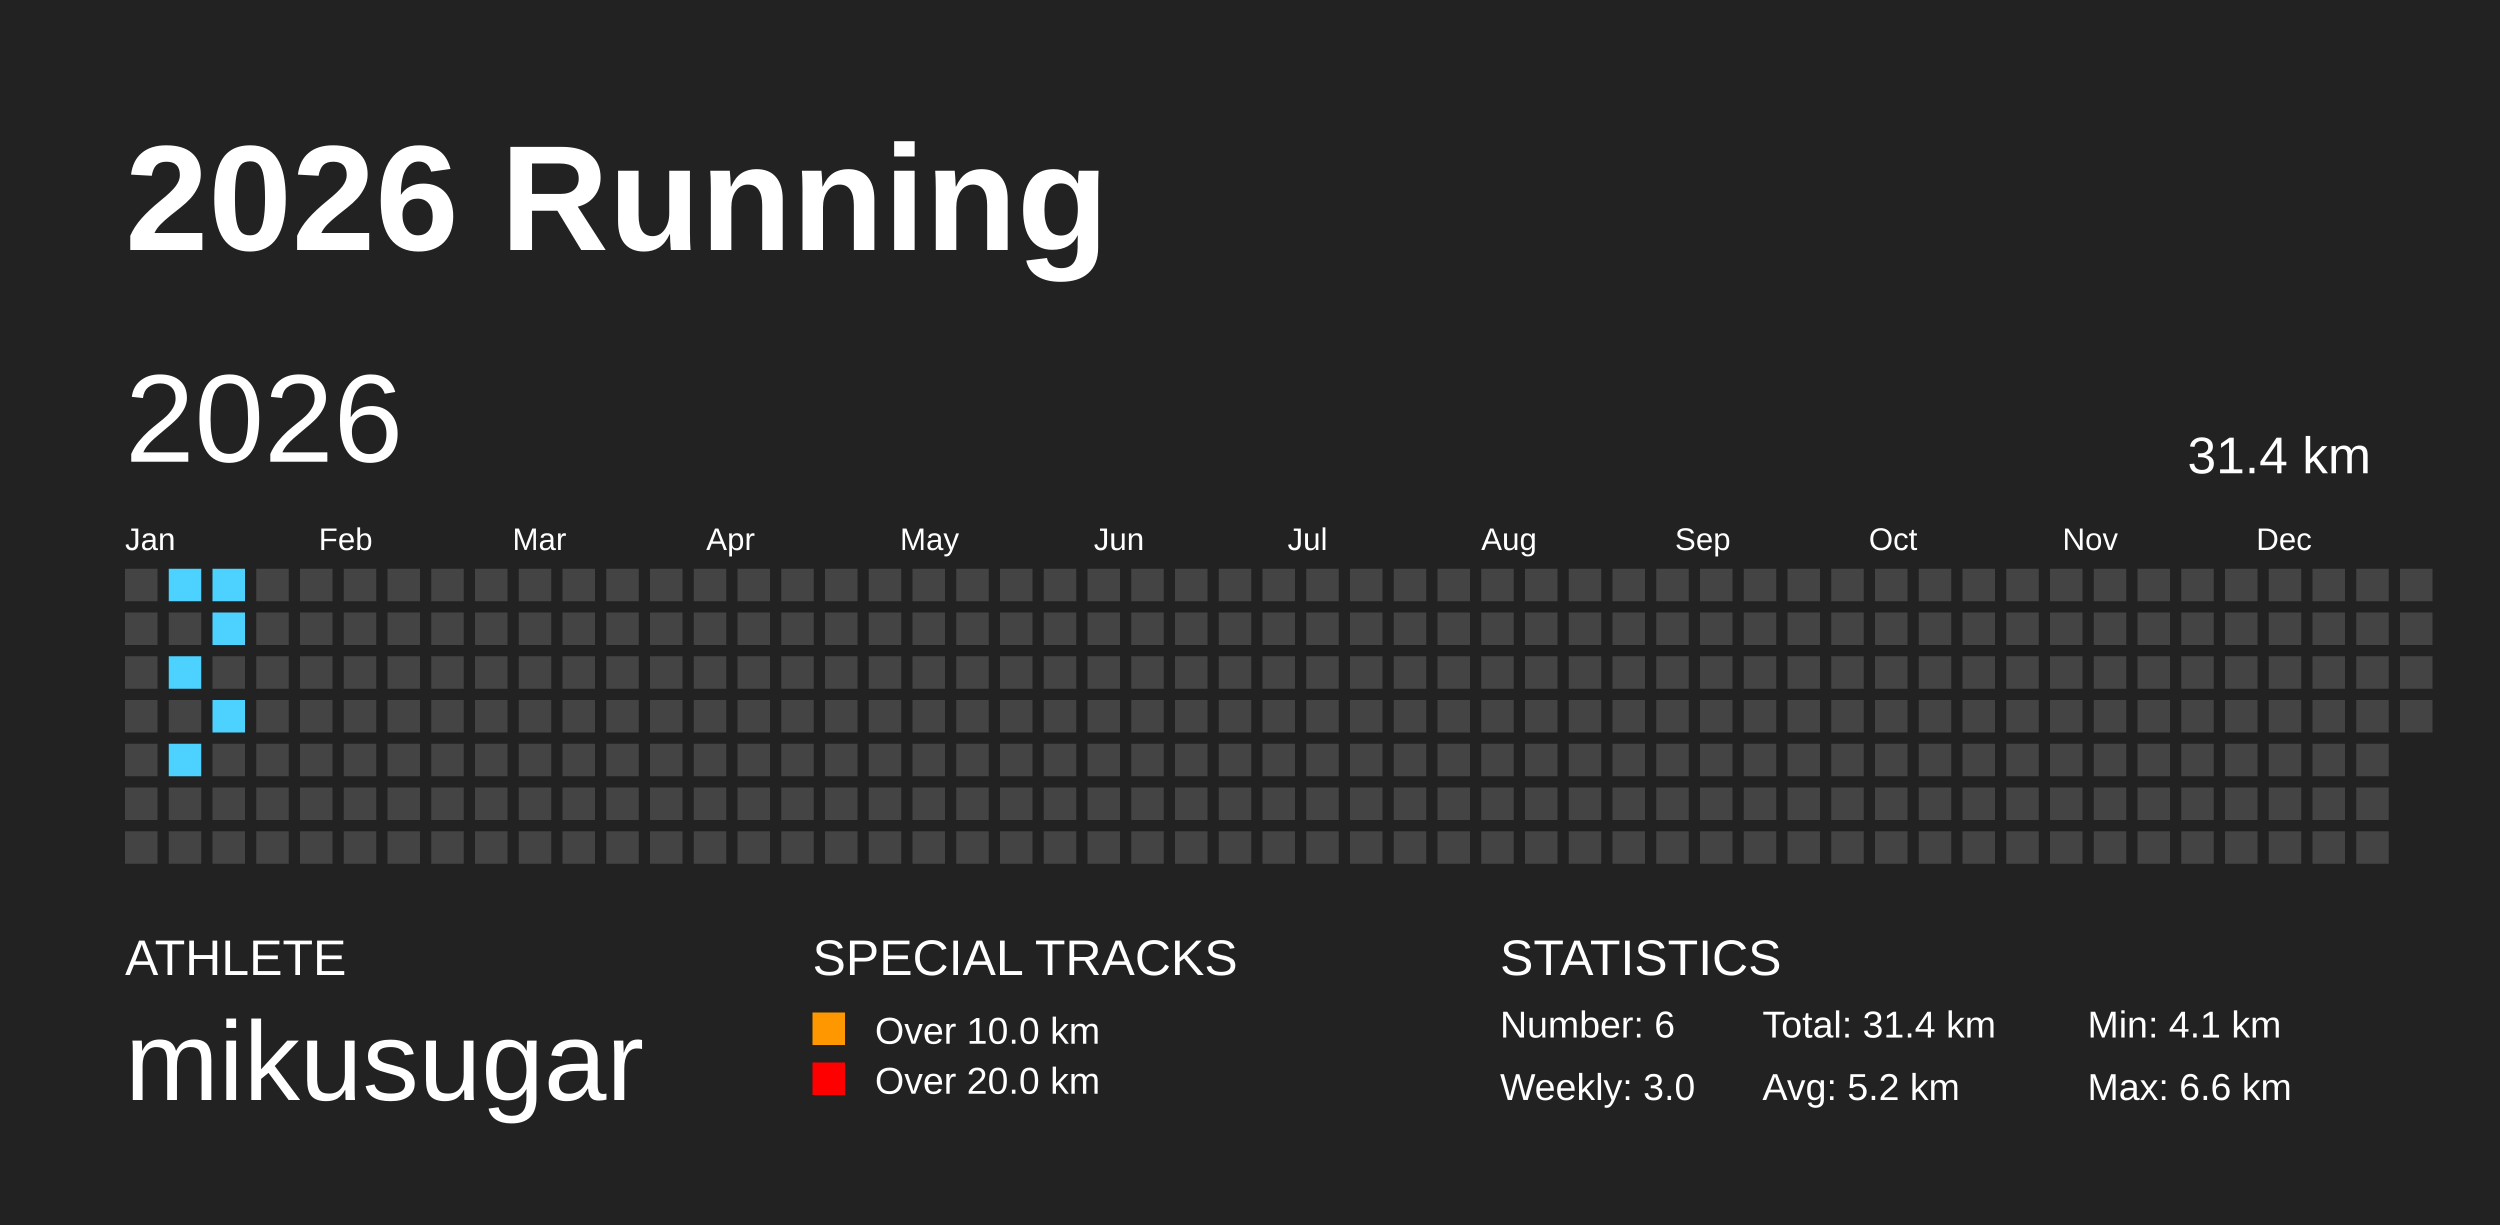
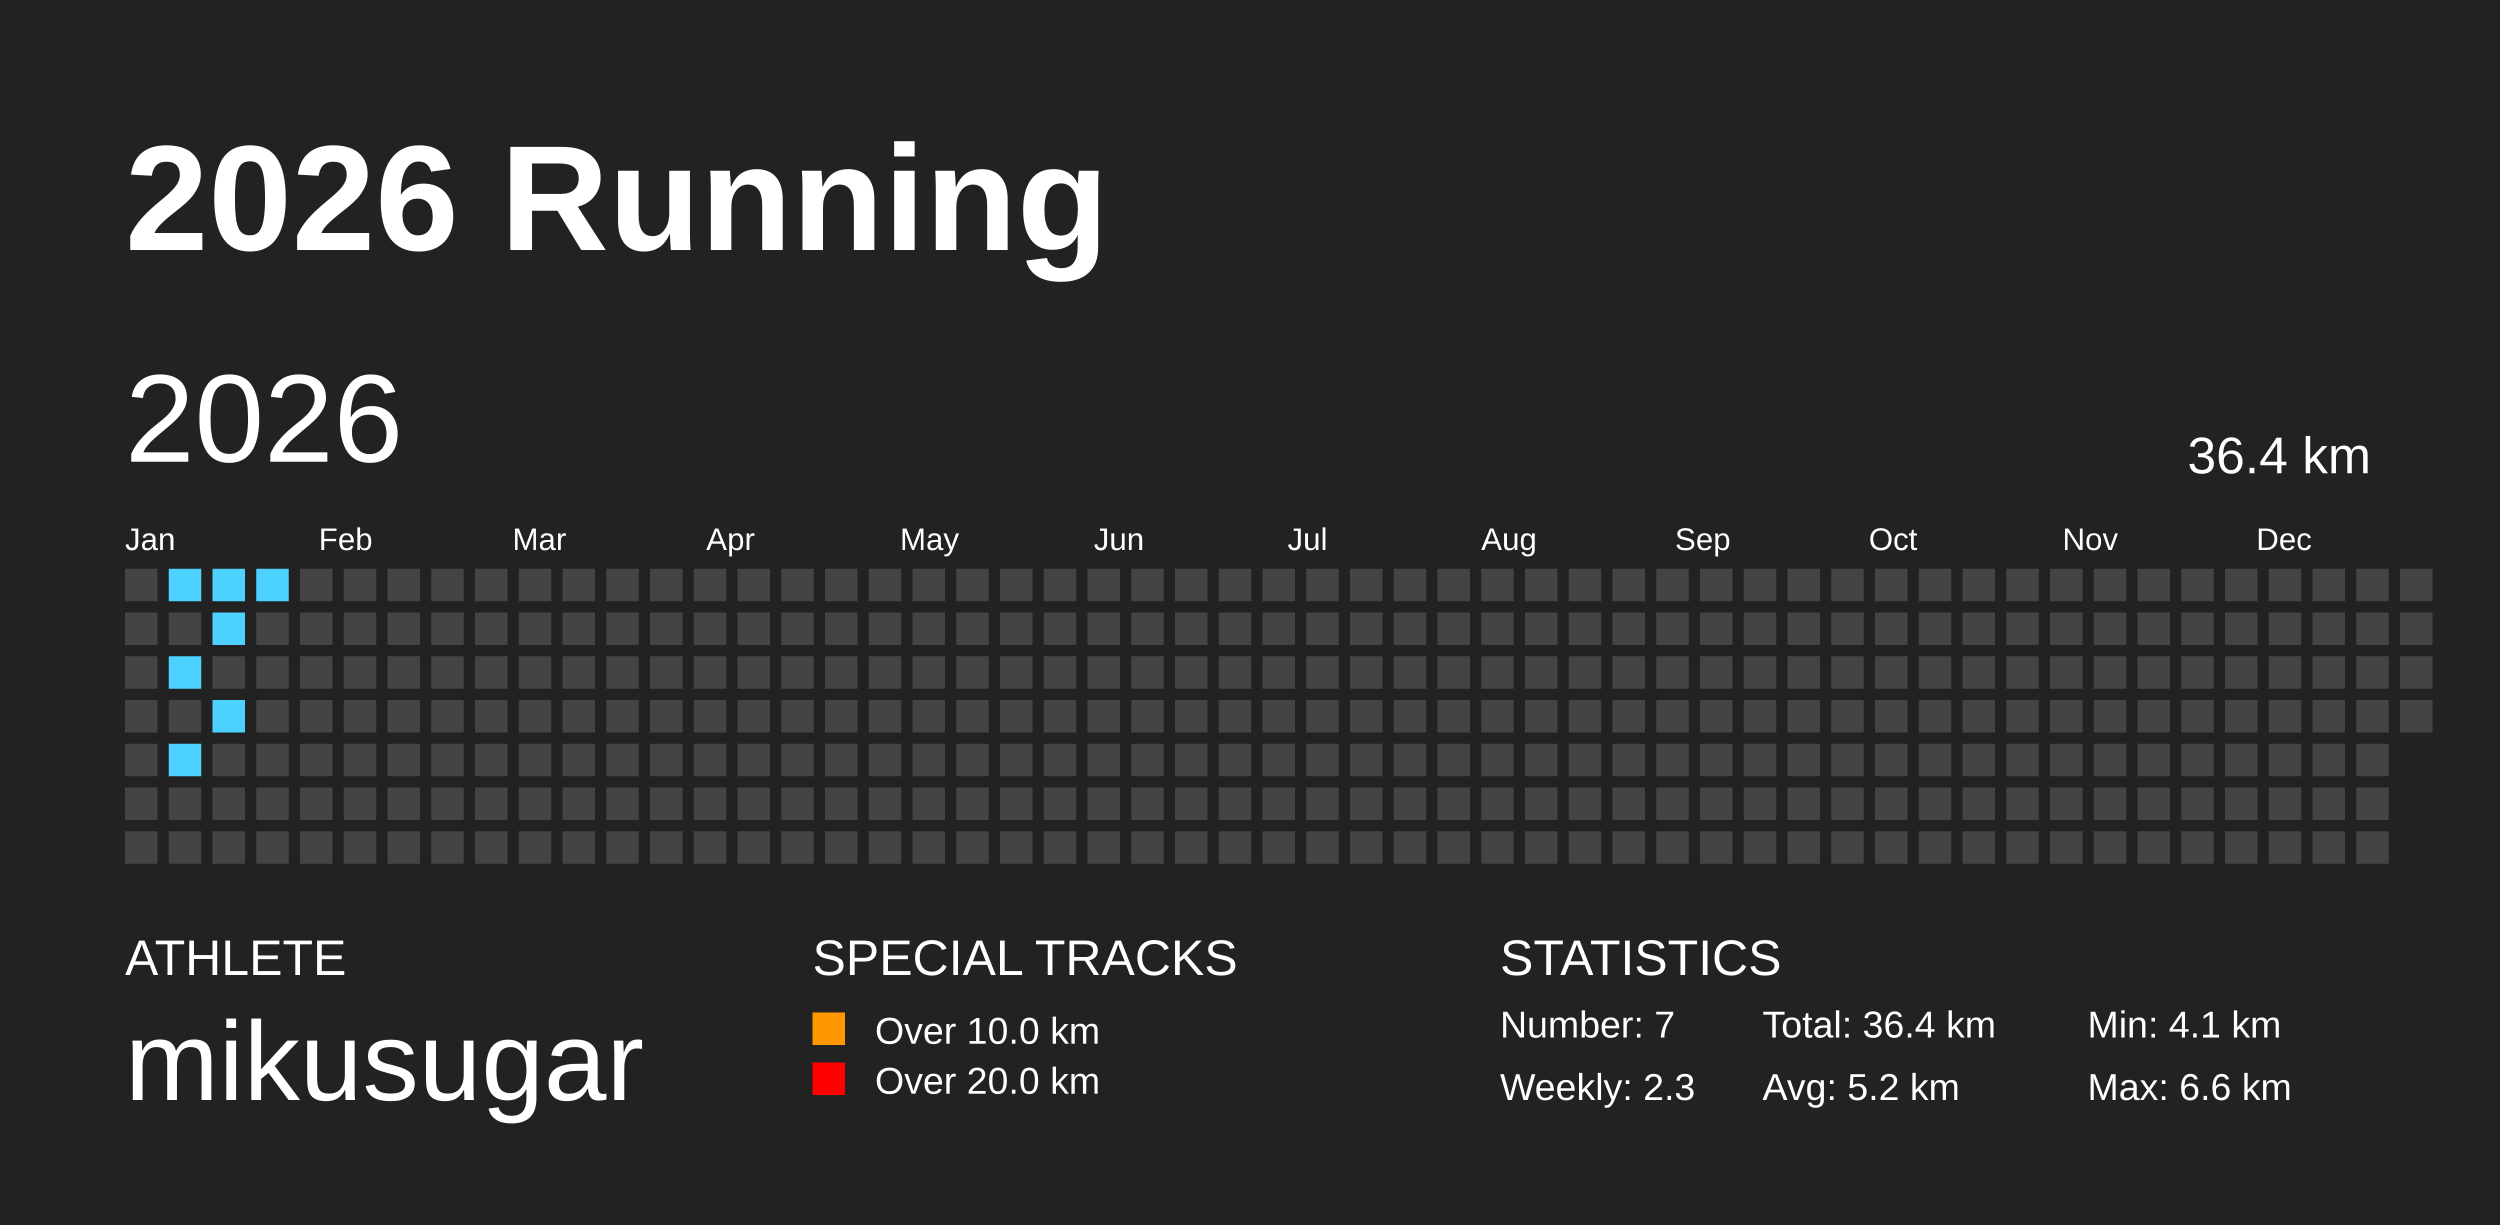
<svg xmlns="http://www.w3.org/2000/svg" baseProfile="full" height="98mm" version="1.1" viewBox="0,0,200,98" width="200mm">
  <defs />
  <rect fill="#222222" height="98" width="200" x="0" y="0" />
  <text fill="#FFFFFF" style="font-size:12px; font-family:Arial; font-weight:bold;" x="10" y="20">2026 Running</text>
  <text fill="#FFFFFF" style="font-size:4px; font-family:Arial" x="10" y="78">ATHLETE</text>
  <text fill="#FFFFFF" style="font-size:9px; font-family:Arial" x="10" y="88">mikusugar</text>
  <text fill="#FFFFFF" style="font-size:4px; font-family:Arial" x="65" y="78">SPECIAL TRACKS</text>
  <rect fill="#ff9800" height="2.6" width="2.6" x="65" y="81" />
  <text fill="#FFFFFF" style="font-size:3px; font-family:Arial" x="70" y="83.5">Over 10.0 km</text>
  <rect fill="red" height="2.6" width="2.6" x="65" y="85" />
  <text fill="#FFFFFF" style="font-size:3px; font-family:Arial" x="70" y="87.5">Over 20.0 km</text>
  <text fill="#FFFFFF" style="font-size:4px; font-family:Arial" x="120" y="78">STATISTICS</text>
-   <text fill="#FFFFFF" style="font-size:3px; font-family:Arial" x="120" y="83">Number: 6</text>
-   <text fill="#FFFFFF" style="font-size:3px; font-family:Arial" x="120" y="88">Weekly: 3.0</text>
-   <text fill="#FFFFFF" style="font-size:3px; font-family:Arial" x="141" y="83">Total: 31.4 km</text>
+   <text fill="#FFFFFF" style="font-size:3px; font-family:Arial" x="120" y="83">Number: 7</text>
+   <text fill="#FFFFFF" style="font-size:3px; font-family:Arial" x="120" y="88">Weekly: 2.3</text>
+   <text fill="#FFFFFF" style="font-size:3px; font-family:Arial" x="141" y="83">Total: 36.4 km</text>
  <text fill="#FFFFFF" style="font-size:3px; font-family:Arial" x="141" y="88">Avg: 5.2 km</text>
  <text fill="#FFFFFF" style="font-size:3px; font-family:Arial" x="167" y="83">Min: 4.1 km</text>
  <text fill="#FFFFFF" style="font-size:3px; font-family:Arial" x="167" y="88">Max: 6.6 km</text>
  <text dominant-baseline="hanging" fill="#FFFFFF" style="font-size:10.0px; font-family:Arial;" x="10" y="30">2026</text>
-   <text dominant-baseline="hanging" fill="#FFFFFF" style="font-size:4.125px; font-family:Arial;" x="175" y="35">31.4 km</text>
+   <text dominant-baseline="hanging" fill="#FFFFFF" style="font-size:4.125px; font-family:Arial;" x="175" y="35">36.4 km</text>
  <text fill="#FFFFFF" style="font-size:2.5px; font-family:Arial" x="10.0" y="44">Jan</text>
  <text fill="#FFFFFF" style="font-size:2.5px; font-family:Arial" x="25.5" y="44">Feb</text>
  <text fill="#FFFFFF" style="font-size:2.5px; font-family:Arial" x="41.0" y="44">Mar</text>
  <text fill="#FFFFFF" style="font-size:2.5px; font-family:Arial" x="56.5" y="44">Apr</text>
  <text fill="#FFFFFF" style="font-size:2.5px; font-family:Arial" x="72.0" y="44">May</text>
  <text fill="#FFFFFF" style="font-size:2.5px; font-family:Arial" x="87.5" y="44">Jun</text>
  <text fill="#FFFFFF" style="font-size:2.5px; font-family:Arial" x="103.0" y="44">Jul</text>
  <text fill="#FFFFFF" style="font-size:2.5px; font-family:Arial" x="118.5" y="44">Aug</text>
  <text fill="#FFFFFF" style="font-size:2.5px; font-family:Arial" x="134.0" y="44">Sep</text>
  <text fill="#FFFFFF" style="font-size:2.5px; font-family:Arial" x="149.5" y="44">Oct</text>
  <text fill="#FFFFFF" style="font-size:2.5px; font-family:Arial" x="165.0" y="44">Nov</text>
  <text fill="#FFFFFF" style="font-size:2.5px; font-family:Arial" x="180.5" y="44">Dec</text>
  <rect fill="#444444" height="2.6" width="2.6" x="10.0" y="45.5" />
  <rect fill="#444444" height="2.6" width="2.6" x="10.0" y="49.0" />
  <rect fill="#444444" height="2.6" width="2.6" x="10.0" y="52.5" />
  <rect fill="#444444" height="2.6" width="2.6" x="10.0" y="56.0" />
  <rect fill="#444444" height="2.6" width="2.6" x="10.0" y="59.5" />
  <rect fill="#444444" height="2.6" width="2.6" x="10.0" y="63.0" />
  <rect fill="#444444" height="2.6" width="2.6" x="10.0" y="66.5" />
  <rect fill="#4DD2FF" height="2.6" width="2.6" x="13.5" y="45.5" />
  <rect fill="#444444" height="2.6" width="2.6" x="13.5" y="49.0" />
  <rect fill="#4DD2FF" height="2.6" width="2.6" x="13.5" y="52.5" />
  <rect fill="#444444" height="2.6" width="2.6" x="13.5" y="56.0" />
  <rect fill="#4DD2FF" height="2.6" width="2.6" x="13.5" y="59.5" />
  <rect fill="#444444" height="2.6" width="2.6" x="13.5" y="63.0" />
  <rect fill="#444444" height="2.6" width="2.6" x="13.5" y="66.5" />
  <rect fill="#4DD2FF" height="2.6" width="2.6" x="17.0" y="45.5" />
  <rect fill="#4DD2FF" height="2.6" width="2.6" x="17.0" y="49.0" />
  <rect fill="#444444" height="2.6" width="2.6" x="17.0" y="52.5" />
  <rect fill="#4DD2FF" height="2.6" width="2.6" x="17.0" y="56.0" />
  <rect fill="#444444" height="2.6" width="2.6" x="17.0" y="59.5" />
  <rect fill="#444444" height="2.6" width="2.6" x="17.0" y="63.0" />
  <rect fill="#444444" height="2.6" width="2.6" x="17.0" y="66.5" />
-   <rect fill="#444444" height="2.6" width="2.6" x="20.5" y="45.5" />
+   <rect fill="#4DD2FF" height="2.6" width="2.6" x="20.5" y="45.5" />
  <rect fill="#444444" height="2.6" width="2.6" x="20.5" y="49.0" />
  <rect fill="#444444" height="2.6" width="2.6" x="20.5" y="52.5" />
  <rect fill="#444444" height="2.6" width="2.6" x="20.5" y="56.0" />
  <rect fill="#444444" height="2.6" width="2.6" x="20.5" y="59.5" />
  <rect fill="#444444" height="2.6" width="2.6" x="20.5" y="63.0" />
  <rect fill="#444444" height="2.6" width="2.6" x="20.5" y="66.5" />
  <rect fill="#444444" height="2.6" width="2.6" x="24.0" y="45.5" />
  <rect fill="#444444" height="2.6" width="2.6" x="24.0" y="49.0" />
  <rect fill="#444444" height="2.6" width="2.6" x="24.0" y="52.5" />
  <rect fill="#444444" height="2.6" width="2.6" x="24.0" y="56.0" />
  <rect fill="#444444" height="2.6" width="2.6" x="24.0" y="59.5" />
  <rect fill="#444444" height="2.6" width="2.6" x="24.0" y="63.0" />
  <rect fill="#444444" height="2.6" width="2.6" x="24.0" y="66.5" />
  <rect fill="#444444" height="2.6" width="2.6" x="27.5" y="45.5" />
  <rect fill="#444444" height="2.6" width="2.6" x="27.5" y="49.0" />
  <rect fill="#444444" height="2.6" width="2.6" x="27.5" y="52.5" />
  <rect fill="#444444" height="2.6" width="2.6" x="27.5" y="56.0" />
  <rect fill="#444444" height="2.6" width="2.6" x="27.5" y="59.5" />
  <rect fill="#444444" height="2.6" width="2.6" x="27.5" y="63.0" />
  <rect fill="#444444" height="2.6" width="2.6" x="27.5" y="66.5" />
  <rect fill="#444444" height="2.6" width="2.6" x="31.0" y="45.5" />
  <rect fill="#444444" height="2.6" width="2.6" x="31.0" y="49.0" />
  <rect fill="#444444" height="2.6" width="2.6" x="31.0" y="52.5" />
  <rect fill="#444444" height="2.6" width="2.6" x="31.0" y="56.0" />
  <rect fill="#444444" height="2.6" width="2.6" x="31.0" y="59.5" />
  <rect fill="#444444" height="2.6" width="2.6" x="31.0" y="63.0" />
  <rect fill="#444444" height="2.6" width="2.6" x="31.0" y="66.5" />
  <rect fill="#444444" height="2.6" width="2.6" x="34.5" y="45.5" />
  <rect fill="#444444" height="2.6" width="2.6" x="34.5" y="49.0" />
  <rect fill="#444444" height="2.6" width="2.6" x="34.5" y="52.5" />
  <rect fill="#444444" height="2.6" width="2.6" x="34.5" y="56.0" />
  <rect fill="#444444" height="2.6" width="2.6" x="34.5" y="59.5" />
  <rect fill="#444444" height="2.6" width="2.6" x="34.5" y="63.0" />
  <rect fill="#444444" height="2.6" width="2.6" x="34.5" y="66.5" />
  <rect fill="#444444" height="2.6" width="2.6" x="38.0" y="45.5" />
  <rect fill="#444444" height="2.6" width="2.6" x="38.0" y="49.0" />
  <rect fill="#444444" height="2.6" width="2.6" x="38.0" y="52.5" />
  <rect fill="#444444" height="2.6" width="2.6" x="38.0" y="56.0" />
  <rect fill="#444444" height="2.6" width="2.6" x="38.0" y="59.5" />
  <rect fill="#444444" height="2.6" width="2.6" x="38.0" y="63.0" />
  <rect fill="#444444" height="2.6" width="2.6" x="38.0" y="66.5" />
  <rect fill="#444444" height="2.6" width="2.6" x="41.5" y="45.5" />
  <rect fill="#444444" height="2.6" width="2.6" x="41.5" y="49.0" />
  <rect fill="#444444" height="2.6" width="2.6" x="41.5" y="52.5" />
  <rect fill="#444444" height="2.6" width="2.6" x="41.5" y="56.0" />
  <rect fill="#444444" height="2.6" width="2.6" x="41.5" y="59.5" />
  <rect fill="#444444" height="2.6" width="2.6" x="41.5" y="63.0" />
  <rect fill="#444444" height="2.6" width="2.6" x="41.5" y="66.5" />
  <rect fill="#444444" height="2.6" width="2.6" x="45.0" y="45.5" />
  <rect fill="#444444" height="2.6" width="2.6" x="45.0" y="49.0" />
  <rect fill="#444444" height="2.6" width="2.6" x="45.0" y="52.5" />
  <rect fill="#444444" height="2.6" width="2.6" x="45.0" y="56.0" />
  <rect fill="#444444" height="2.6" width="2.6" x="45.0" y="59.5" />
  <rect fill="#444444" height="2.6" width="2.6" x="45.0" y="63.0" />
  <rect fill="#444444" height="2.6" width="2.6" x="45.0" y="66.5" />
  <rect fill="#444444" height="2.6" width="2.6" x="48.5" y="45.5" />
  <rect fill="#444444" height="2.6" width="2.6" x="48.5" y="49.0" />
  <rect fill="#444444" height="2.6" width="2.6" x="48.5" y="52.5" />
  <rect fill="#444444" height="2.6" width="2.6" x="48.5" y="56.0" />
  <rect fill="#444444" height="2.6" width="2.6" x="48.5" y="59.5" />
  <rect fill="#444444" height="2.6" width="2.6" x="48.5" y="63.0" />
  <rect fill="#444444" height="2.6" width="2.6" x="48.5" y="66.5" />
  <rect fill="#444444" height="2.6" width="2.6" x="52.0" y="45.5" />
  <rect fill="#444444" height="2.6" width="2.6" x="52.0" y="49.0" />
  <rect fill="#444444" height="2.6" width="2.6" x="52.0" y="52.5" />
  <rect fill="#444444" height="2.6" width="2.6" x="52.0" y="56.0" />
  <rect fill="#444444" height="2.6" width="2.6" x="52.0" y="59.5" />
  <rect fill="#444444" height="2.6" width="2.6" x="52.0" y="63.0" />
  <rect fill="#444444" height="2.6" width="2.6" x="52.0" y="66.5" />
  <rect fill="#444444" height="2.6" width="2.6" x="55.5" y="45.5" />
  <rect fill="#444444" height="2.6" width="2.6" x="55.5" y="49.0" />
  <rect fill="#444444" height="2.6" width="2.6" x="55.5" y="52.5" />
  <rect fill="#444444" height="2.6" width="2.6" x="55.5" y="56.0" />
  <rect fill="#444444" height="2.6" width="2.6" x="55.5" y="59.5" />
  <rect fill="#444444" height="2.6" width="2.6" x="55.5" y="63.0" />
  <rect fill="#444444" height="2.6" width="2.6" x="55.5" y="66.5" />
  <rect fill="#444444" height="2.6" width="2.6" x="59.0" y="45.5" />
  <rect fill="#444444" height="2.6" width="2.6" x="59.0" y="49.0" />
  <rect fill="#444444" height="2.6" width="2.6" x="59.0" y="52.5" />
  <rect fill="#444444" height="2.6" width="2.6" x="59.0" y="56.0" />
  <rect fill="#444444" height="2.6" width="2.6" x="59.0" y="59.5" />
  <rect fill="#444444" height="2.6" width="2.6" x="59.0" y="63.0" />
  <rect fill="#444444" height="2.6" width="2.6" x="59.0" y="66.5" />
  <rect fill="#444444" height="2.6" width="2.6" x="62.5" y="45.5" />
  <rect fill="#444444" height="2.6" width="2.6" x="62.5" y="49.0" />
  <rect fill="#444444" height="2.6" width="2.6" x="62.5" y="52.5" />
  <rect fill="#444444" height="2.6" width="2.6" x="62.5" y="56.0" />
  <rect fill="#444444" height="2.6" width="2.6" x="62.5" y="59.5" />
  <rect fill="#444444" height="2.6" width="2.6" x="62.5" y="63.0" />
  <rect fill="#444444" height="2.6" width="2.6" x="62.5" y="66.5" />
  <rect fill="#444444" height="2.6" width="2.6" x="66.0" y="45.5" />
  <rect fill="#444444" height="2.6" width="2.6" x="66.0" y="49.0" />
  <rect fill="#444444" height="2.6" width="2.6" x="66.0" y="52.5" />
  <rect fill="#444444" height="2.6" width="2.6" x="66.0" y="56.0" />
  <rect fill="#444444" height="2.6" width="2.6" x="66.0" y="59.5" />
  <rect fill="#444444" height="2.6" width="2.6" x="66.0" y="63.0" />
  <rect fill="#444444" height="2.6" width="2.6" x="66.0" y="66.5" />
  <rect fill="#444444" height="2.6" width="2.6" x="69.5" y="45.5" />
  <rect fill="#444444" height="2.6" width="2.6" x="69.5" y="49.0" />
  <rect fill="#444444" height="2.6" width="2.6" x="69.5" y="52.5" />
  <rect fill="#444444" height="2.6" width="2.6" x="69.5" y="56.0" />
  <rect fill="#444444" height="2.6" width="2.6" x="69.5" y="59.5" />
  <rect fill="#444444" height="2.6" width="2.6" x="69.5" y="63.0" />
  <rect fill="#444444" height="2.6" width="2.6" x="69.5" y="66.5" />
  <rect fill="#444444" height="2.6" width="2.6" x="73.0" y="45.5" />
  <rect fill="#444444" height="2.6" width="2.6" x="73.0" y="49.0" />
  <rect fill="#444444" height="2.6" width="2.6" x="73.0" y="52.5" />
  <rect fill="#444444" height="2.6" width="2.6" x="73.0" y="56.0" />
  <rect fill="#444444" height="2.6" width="2.6" x="73.0" y="59.5" />
  <rect fill="#444444" height="2.6" width="2.6" x="73.0" y="63.0" />
  <rect fill="#444444" height="2.6" width="2.6" x="73.0" y="66.5" />
  <rect fill="#444444" height="2.6" width="2.6" x="76.5" y="45.5" />
  <rect fill="#444444" height="2.6" width="2.6" x="76.5" y="49.0" />
  <rect fill="#444444" height="2.6" width="2.6" x="76.5" y="52.5" />
  <rect fill="#444444" height="2.6" width="2.6" x="76.5" y="56.0" />
  <rect fill="#444444" height="2.6" width="2.6" x="76.5" y="59.5" />
  <rect fill="#444444" height="2.6" width="2.6" x="76.5" y="63.0" />
  <rect fill="#444444" height="2.6" width="2.6" x="76.5" y="66.5" />
  <rect fill="#444444" height="2.6" width="2.6" x="80.0" y="45.5" />
  <rect fill="#444444" height="2.6" width="2.6" x="80.0" y="49.0" />
  <rect fill="#444444" height="2.6" width="2.6" x="80.0" y="52.5" />
  <rect fill="#444444" height="2.6" width="2.6" x="80.0" y="56.0" />
  <rect fill="#444444" height="2.6" width="2.6" x="80.0" y="59.5" />
  <rect fill="#444444" height="2.6" width="2.6" x="80.0" y="63.0" />
  <rect fill="#444444" height="2.6" width="2.6" x="80.0" y="66.5" />
  <rect fill="#444444" height="2.6" width="2.6" x="83.5" y="45.5" />
  <rect fill="#444444" height="2.6" width="2.6" x="83.5" y="49.0" />
  <rect fill="#444444" height="2.6" width="2.6" x="83.5" y="52.5" />
  <rect fill="#444444" height="2.6" width="2.6" x="83.5" y="56.0" />
  <rect fill="#444444" height="2.6" width="2.6" x="83.5" y="59.5" />
  <rect fill="#444444" height="2.6" width="2.6" x="83.5" y="63.0" />
  <rect fill="#444444" height="2.6" width="2.6" x="83.5" y="66.5" />
  <rect fill="#444444" height="2.6" width="2.6" x="87.0" y="45.5" />
  <rect fill="#444444" height="2.6" width="2.6" x="87.0" y="49.0" />
  <rect fill="#444444" height="2.6" width="2.6" x="87.0" y="52.5" />
  <rect fill="#444444" height="2.6" width="2.6" x="87.0" y="56.0" />
  <rect fill="#444444" height="2.6" width="2.6" x="87.0" y="59.5" />
  <rect fill="#444444" height="2.6" width="2.6" x="87.0" y="63.0" />
  <rect fill="#444444" height="2.6" width="2.6" x="87.0" y="66.5" />
  <rect fill="#444444" height="2.6" width="2.6" x="90.5" y="45.5" />
  <rect fill="#444444" height="2.6" width="2.6" x="90.5" y="49.0" />
  <rect fill="#444444" height="2.6" width="2.6" x="90.5" y="52.5" />
  <rect fill="#444444" height="2.6" width="2.6" x="90.5" y="56.0" />
  <rect fill="#444444" height="2.6" width="2.6" x="90.5" y="59.5" />
  <rect fill="#444444" height="2.6" width="2.6" x="90.5" y="63.0" />
  <rect fill="#444444" height="2.6" width="2.6" x="90.5" y="66.5" />
  <rect fill="#444444" height="2.6" width="2.6" x="94.0" y="45.5" />
  <rect fill="#444444" height="2.6" width="2.6" x="94.0" y="49.0" />
  <rect fill="#444444" height="2.6" width="2.6" x="94.0" y="52.5" />
  <rect fill="#444444" height="2.6" width="2.6" x="94.0" y="56.0" />
  <rect fill="#444444" height="2.6" width="2.6" x="94.0" y="59.5" />
  <rect fill="#444444" height="2.6" width="2.6" x="94.0" y="63.0" />
  <rect fill="#444444" height="2.6" width="2.6" x="94.0" y="66.5" />
  <rect fill="#444444" height="2.6" width="2.6" x="97.5" y="45.5" />
  <rect fill="#444444" height="2.6" width="2.6" x="97.5" y="49.0" />
  <rect fill="#444444" height="2.6" width="2.6" x="97.5" y="52.5" />
  <rect fill="#444444" height="2.6" width="2.6" x="97.5" y="56.0" />
  <rect fill="#444444" height="2.6" width="2.6" x="97.5" y="59.5" />
  <rect fill="#444444" height="2.6" width="2.6" x="97.5" y="63.0" />
  <rect fill="#444444" height="2.6" width="2.6" x="97.5" y="66.5" />
  <rect fill="#444444" height="2.6" width="2.6" x="101.0" y="45.5" />
  <rect fill="#444444" height="2.6" width="2.6" x="101.0" y="49.0" />
  <rect fill="#444444" height="2.6" width="2.6" x="101.0" y="52.5" />
  <rect fill="#444444" height="2.6" width="2.6" x="101.0" y="56.0" />
  <rect fill="#444444" height="2.6" width="2.6" x="101.0" y="59.5" />
  <rect fill="#444444" height="2.6" width="2.6" x="101.0" y="63.0" />
  <rect fill="#444444" height="2.6" width="2.6" x="101.0" y="66.5" />
  <rect fill="#444444" height="2.6" width="2.6" x="104.5" y="45.5" />
  <rect fill="#444444" height="2.6" width="2.6" x="104.5" y="49.0" />
  <rect fill="#444444" height="2.6" width="2.6" x="104.5" y="52.5" />
  <rect fill="#444444" height="2.6" width="2.6" x="104.5" y="56.0" />
  <rect fill="#444444" height="2.6" width="2.6" x="104.5" y="59.5" />
  <rect fill="#444444" height="2.6" width="2.6" x="104.5" y="63.0" />
  <rect fill="#444444" height="2.6" width="2.6" x="104.5" y="66.5" />
  <rect fill="#444444" height="2.6" width="2.6" x="108.0" y="45.5" />
  <rect fill="#444444" height="2.6" width="2.6" x="108.0" y="49.0" />
  <rect fill="#444444" height="2.6" width="2.6" x="108.0" y="52.5" />
  <rect fill="#444444" height="2.6" width="2.6" x="108.0" y="56.0" />
  <rect fill="#444444" height="2.6" width="2.6" x="108.0" y="59.5" />
  <rect fill="#444444" height="2.6" width="2.6" x="108.0" y="63.0" />
  <rect fill="#444444" height="2.6" width="2.6" x="108.0" y="66.5" />
  <rect fill="#444444" height="2.6" width="2.6" x="111.5" y="45.5" />
  <rect fill="#444444" height="2.6" width="2.6" x="111.5" y="49.0" />
  <rect fill="#444444" height="2.6" width="2.6" x="111.5" y="52.5" />
  <rect fill="#444444" height="2.6" width="2.6" x="111.5" y="56.0" />
  <rect fill="#444444" height="2.6" width="2.6" x="111.5" y="59.5" />
  <rect fill="#444444" height="2.6" width="2.6" x="111.5" y="63.0" />
  <rect fill="#444444" height="2.6" width="2.6" x="111.5" y="66.5" />
  <rect fill="#444444" height="2.6" width="2.6" x="115.0" y="45.5" />
  <rect fill="#444444" height="2.6" width="2.6" x="115.0" y="49.0" />
  <rect fill="#444444" height="2.6" width="2.6" x="115.0" y="52.5" />
  <rect fill="#444444" height="2.6" width="2.6" x="115.0" y="56.0" />
  <rect fill="#444444" height="2.6" width="2.6" x="115.0" y="59.5" />
  <rect fill="#444444" height="2.6" width="2.6" x="115.0" y="63.0" />
  <rect fill="#444444" height="2.6" width="2.6" x="115.0" y="66.5" />
  <rect fill="#444444" height="2.6" width="2.6" x="118.5" y="45.5" />
  <rect fill="#444444" height="2.6" width="2.6" x="118.5" y="49.0" />
  <rect fill="#444444" height="2.6" width="2.6" x="118.5" y="52.5" />
  <rect fill="#444444" height="2.6" width="2.6" x="118.5" y="56.0" />
  <rect fill="#444444" height="2.6" width="2.6" x="118.5" y="59.5" />
  <rect fill="#444444" height="2.6" width="2.6" x="118.5" y="63.0" />
  <rect fill="#444444" height="2.6" width="2.6" x="118.5" y="66.5" />
  <rect fill="#444444" height="2.6" width="2.6" x="122.0" y="45.5" />
  <rect fill="#444444" height="2.6" width="2.6" x="122.0" y="49.0" />
  <rect fill="#444444" height="2.6" width="2.6" x="122.0" y="52.5" />
  <rect fill="#444444" height="2.6" width="2.6" x="122.0" y="56.0" />
  <rect fill="#444444" height="2.6" width="2.6" x="122.0" y="59.5" />
  <rect fill="#444444" height="2.6" width="2.6" x="122.0" y="63.0" />
  <rect fill="#444444" height="2.6" width="2.6" x="122.0" y="66.5" />
  <rect fill="#444444" height="2.6" width="2.6" x="125.5" y="45.5" />
  <rect fill="#444444" height="2.6" width="2.6" x="125.5" y="49.0" />
  <rect fill="#444444" height="2.6" width="2.6" x="125.5" y="52.5" />
  <rect fill="#444444" height="2.6" width="2.6" x="125.5" y="56.0" />
  <rect fill="#444444" height="2.6" width="2.6" x="125.5" y="59.5" />
  <rect fill="#444444" height="2.6" width="2.6" x="125.5" y="63.0" />
  <rect fill="#444444" height="2.6" width="2.6" x="125.5" y="66.5" />
  <rect fill="#444444" height="2.6" width="2.6" x="129.0" y="45.5" />
  <rect fill="#444444" height="2.6" width="2.6" x="129.0" y="49.0" />
  <rect fill="#444444" height="2.6" width="2.6" x="129.0" y="52.5" />
  <rect fill="#444444" height="2.6" width="2.6" x="129.0" y="56.0" />
  <rect fill="#444444" height="2.6" width="2.6" x="129.0" y="59.5" />
  <rect fill="#444444" height="2.6" width="2.6" x="129.0" y="63.0" />
  <rect fill="#444444" height="2.6" width="2.6" x="129.0" y="66.5" />
  <rect fill="#444444" height="2.6" width="2.6" x="132.5" y="45.5" />
  <rect fill="#444444" height="2.6" width="2.6" x="132.5" y="49.0" />
  <rect fill="#444444" height="2.6" width="2.6" x="132.5" y="52.5" />
  <rect fill="#444444" height="2.6" width="2.6" x="132.5" y="56.0" />
  <rect fill="#444444" height="2.6" width="2.6" x="132.5" y="59.5" />
  <rect fill="#444444" height="2.6" width="2.6" x="132.5" y="63.0" />
  <rect fill="#444444" height="2.6" width="2.6" x="132.5" y="66.5" />
  <rect fill="#444444" height="2.6" width="2.6" x="136.0" y="45.5" />
  <rect fill="#444444" height="2.6" width="2.6" x="136.0" y="49.0" />
  <rect fill="#444444" height="2.6" width="2.6" x="136.0" y="52.5" />
  <rect fill="#444444" height="2.6" width="2.6" x="136.0" y="56.0" />
  <rect fill="#444444" height="2.6" width="2.6" x="136.0" y="59.5" />
  <rect fill="#444444" height="2.6" width="2.6" x="136.0" y="63.0" />
  <rect fill="#444444" height="2.6" width="2.6" x="136.0" y="66.5" />
  <rect fill="#444444" height="2.6" width="2.6" x="139.5" y="45.5" />
  <rect fill="#444444" height="2.6" width="2.6" x="139.5" y="49.0" />
  <rect fill="#444444" height="2.6" width="2.6" x="139.5" y="52.5" />
  <rect fill="#444444" height="2.6" width="2.6" x="139.5" y="56.0" />
  <rect fill="#444444" height="2.6" width="2.6" x="139.5" y="59.5" />
  <rect fill="#444444" height="2.6" width="2.6" x="139.5" y="63.0" />
  <rect fill="#444444" height="2.6" width="2.6" x="139.5" y="66.5" />
  <rect fill="#444444" height="2.6" width="2.6" x="143.0" y="45.5" />
  <rect fill="#444444" height="2.6" width="2.6" x="143.0" y="49.0" />
  <rect fill="#444444" height="2.6" width="2.6" x="143.0" y="52.5" />
  <rect fill="#444444" height="2.6" width="2.6" x="143.0" y="56.0" />
  <rect fill="#444444" height="2.6" width="2.6" x="143.0" y="59.5" />
  <rect fill="#444444" height="2.6" width="2.6" x="143.0" y="63.0" />
  <rect fill="#444444" height="2.6" width="2.6" x="143.0" y="66.5" />
  <rect fill="#444444" height="2.6" width="2.6" x="146.5" y="45.5" />
  <rect fill="#444444" height="2.6" width="2.6" x="146.5" y="49.0" />
  <rect fill="#444444" height="2.6" width="2.6" x="146.5" y="52.5" />
  <rect fill="#444444" height="2.6" width="2.6" x="146.5" y="56.0" />
  <rect fill="#444444" height="2.6" width="2.6" x="146.5" y="59.5" />
  <rect fill="#444444" height="2.6" width="2.6" x="146.5" y="63.0" />
  <rect fill="#444444" height="2.6" width="2.6" x="146.5" y="66.5" />
  <rect fill="#444444" height="2.6" width="2.6" x="150.0" y="45.5" />
  <rect fill="#444444" height="2.6" width="2.6" x="150.0" y="49.0" />
  <rect fill="#444444" height="2.6" width="2.6" x="150.0" y="52.5" />
  <rect fill="#444444" height="2.6" width="2.6" x="150.0" y="56.0" />
  <rect fill="#444444" height="2.6" width="2.6" x="150.0" y="59.5" />
  <rect fill="#444444" height="2.6" width="2.6" x="150.0" y="63.0" />
  <rect fill="#444444" height="2.6" width="2.6" x="150.0" y="66.5" />
  <rect fill="#444444" height="2.6" width="2.6" x="153.5" y="45.5" />
  <rect fill="#444444" height="2.6" width="2.6" x="153.5" y="49.0" />
  <rect fill="#444444" height="2.6" width="2.6" x="153.5" y="52.5" />
  <rect fill="#444444" height="2.6" width="2.6" x="153.5" y="56.0" />
  <rect fill="#444444" height="2.6" width="2.6" x="153.5" y="59.5" />
  <rect fill="#444444" height="2.6" width="2.6" x="153.5" y="63.0" />
  <rect fill="#444444" height="2.6" width="2.6" x="153.5" y="66.5" />
  <rect fill="#444444" height="2.6" width="2.6" x="157.0" y="45.5" />
  <rect fill="#444444" height="2.6" width="2.6" x="157.0" y="49.0" />
  <rect fill="#444444" height="2.6" width="2.6" x="157.0" y="52.5" />
  <rect fill="#444444" height="2.6" width="2.6" x="157.0" y="56.0" />
  <rect fill="#444444" height="2.6" width="2.6" x="157.0" y="59.5" />
  <rect fill="#444444" height="2.6" width="2.6" x="157.0" y="63.0" />
  <rect fill="#444444" height="2.6" width="2.6" x="157.0" y="66.5" />
  <rect fill="#444444" height="2.6" width="2.6" x="160.5" y="45.5" />
  <rect fill="#444444" height="2.6" width="2.6" x="160.5" y="49.0" />
  <rect fill="#444444" height="2.6" width="2.6" x="160.5" y="52.5" />
  <rect fill="#444444" height="2.6" width="2.6" x="160.5" y="56.0" />
  <rect fill="#444444" height="2.6" width="2.6" x="160.5" y="59.5" />
  <rect fill="#444444" height="2.6" width="2.6" x="160.5" y="63.0" />
  <rect fill="#444444" height="2.6" width="2.6" x="160.5" y="66.5" />
  <rect fill="#444444" height="2.6" width="2.6" x="164.0" y="45.5" />
  <rect fill="#444444" height="2.6" width="2.6" x="164.0" y="49.0" />
  <rect fill="#444444" height="2.6" width="2.6" x="164.0" y="52.5" />
  <rect fill="#444444" height="2.6" width="2.6" x="164.0" y="56.0" />
  <rect fill="#444444" height="2.6" width="2.6" x="164.0" y="59.5" />
  <rect fill="#444444" height="2.6" width="2.6" x="164.0" y="63.0" />
  <rect fill="#444444" height="2.6" width="2.6" x="164.0" y="66.5" />
  <rect fill="#444444" height="2.6" width="2.6" x="167.5" y="45.5" />
  <rect fill="#444444" height="2.6" width="2.6" x="167.5" y="49.0" />
  <rect fill="#444444" height="2.6" width="2.6" x="167.5" y="52.5" />
  <rect fill="#444444" height="2.6" width="2.6" x="167.5" y="56.0" />
  <rect fill="#444444" height="2.6" width="2.6" x="167.5" y="59.5" />
  <rect fill="#444444" height="2.6" width="2.6" x="167.5" y="63.0" />
  <rect fill="#444444" height="2.6" width="2.6" x="167.5" y="66.5" />
  <rect fill="#444444" height="2.6" width="2.6" x="171.0" y="45.5" />
  <rect fill="#444444" height="2.6" width="2.6" x="171.0" y="49.0" />
  <rect fill="#444444" height="2.6" width="2.6" x="171.0" y="52.5" />
  <rect fill="#444444" height="2.6" width="2.6" x="171.0" y="56.0" />
  <rect fill="#444444" height="2.6" width="2.6" x="171.0" y="59.5" />
  <rect fill="#444444" height="2.6" width="2.6" x="171.0" y="63.0" />
  <rect fill="#444444" height="2.6" width="2.6" x="171.0" y="66.5" />
  <rect fill="#444444" height="2.6" width="2.6" x="174.5" y="45.5" />
  <rect fill="#444444" height="2.6" width="2.6" x="174.5" y="49.0" />
  <rect fill="#444444" height="2.6" width="2.6" x="174.5" y="52.5" />
  <rect fill="#444444" height="2.6" width="2.6" x="174.5" y="56.0" />
  <rect fill="#444444" height="2.6" width="2.6" x="174.5" y="59.5" />
  <rect fill="#444444" height="2.6" width="2.6" x="174.5" y="63.0" />
  <rect fill="#444444" height="2.6" width="2.6" x="174.5" y="66.5" />
  <rect fill="#444444" height="2.6" width="2.6" x="178.0" y="45.5" />
  <rect fill="#444444" height="2.6" width="2.6" x="178.0" y="49.0" />
  <rect fill="#444444" height="2.6" width="2.6" x="178.0" y="52.5" />
  <rect fill="#444444" height="2.6" width="2.6" x="178.0" y="56.0" />
  <rect fill="#444444" height="2.6" width="2.6" x="178.0" y="59.5" />
  <rect fill="#444444" height="2.6" width="2.6" x="178.0" y="63.0" />
  <rect fill="#444444" height="2.6" width="2.6" x="178.0" y="66.5" />
  <rect fill="#444444" height="2.6" width="2.6" x="181.5" y="45.5" />
  <rect fill="#444444" height="2.6" width="2.6" x="181.5" y="49.0" />
  <rect fill="#444444" height="2.6" width="2.6" x="181.5" y="52.5" />
  <rect fill="#444444" height="2.6" width="2.6" x="181.5" y="56.0" />
  <rect fill="#444444" height="2.6" width="2.6" x="181.5" y="59.5" />
  <rect fill="#444444" height="2.6" width="2.6" x="181.5" y="63.0" />
  <rect fill="#444444" height="2.6" width="2.6" x="181.5" y="66.5" />
  <rect fill="#444444" height="2.6" width="2.6" x="185.0" y="45.5" />
  <rect fill="#444444" height="2.6" width="2.6" x="185.0" y="49.0" />
  <rect fill="#444444" height="2.6" width="2.6" x="185.0" y="52.5" />
  <rect fill="#444444" height="2.6" width="2.6" x="185.0" y="56.0" />
  <rect fill="#444444" height="2.6" width="2.6" x="185.0" y="59.5" />
  <rect fill="#444444" height="2.6" width="2.6" x="185.0" y="63.0" />
  <rect fill="#444444" height="2.6" width="2.6" x="185.0" y="66.5" />
  <rect fill="#444444" height="2.6" width="2.6" x="188.5" y="45.5" />
  <rect fill="#444444" height="2.6" width="2.6" x="188.5" y="49.0" />
  <rect fill="#444444" height="2.6" width="2.6" x="188.5" y="52.5" />
  <rect fill="#444444" height="2.6" width="2.6" x="188.5" y="56.0" />
  <rect fill="#444444" height="2.6" width="2.6" x="188.5" y="59.5" />
  <rect fill="#444444" height="2.6" width="2.6" x="188.5" y="63.0" />
  <rect fill="#444444" height="2.6" width="2.6" x="188.5" y="66.5" />
  <rect fill="#444444" height="2.6" width="2.6" x="192.0" y="45.5" />
  <rect fill="#444444" height="2.6" width="2.6" x="192.0" y="49.0" />
  <rect fill="#444444" height="2.6" width="2.6" x="192.0" y="52.5" />
  <rect fill="#444444" height="2.6" width="2.6" x="192.0" y="56.0" />
</svg>
